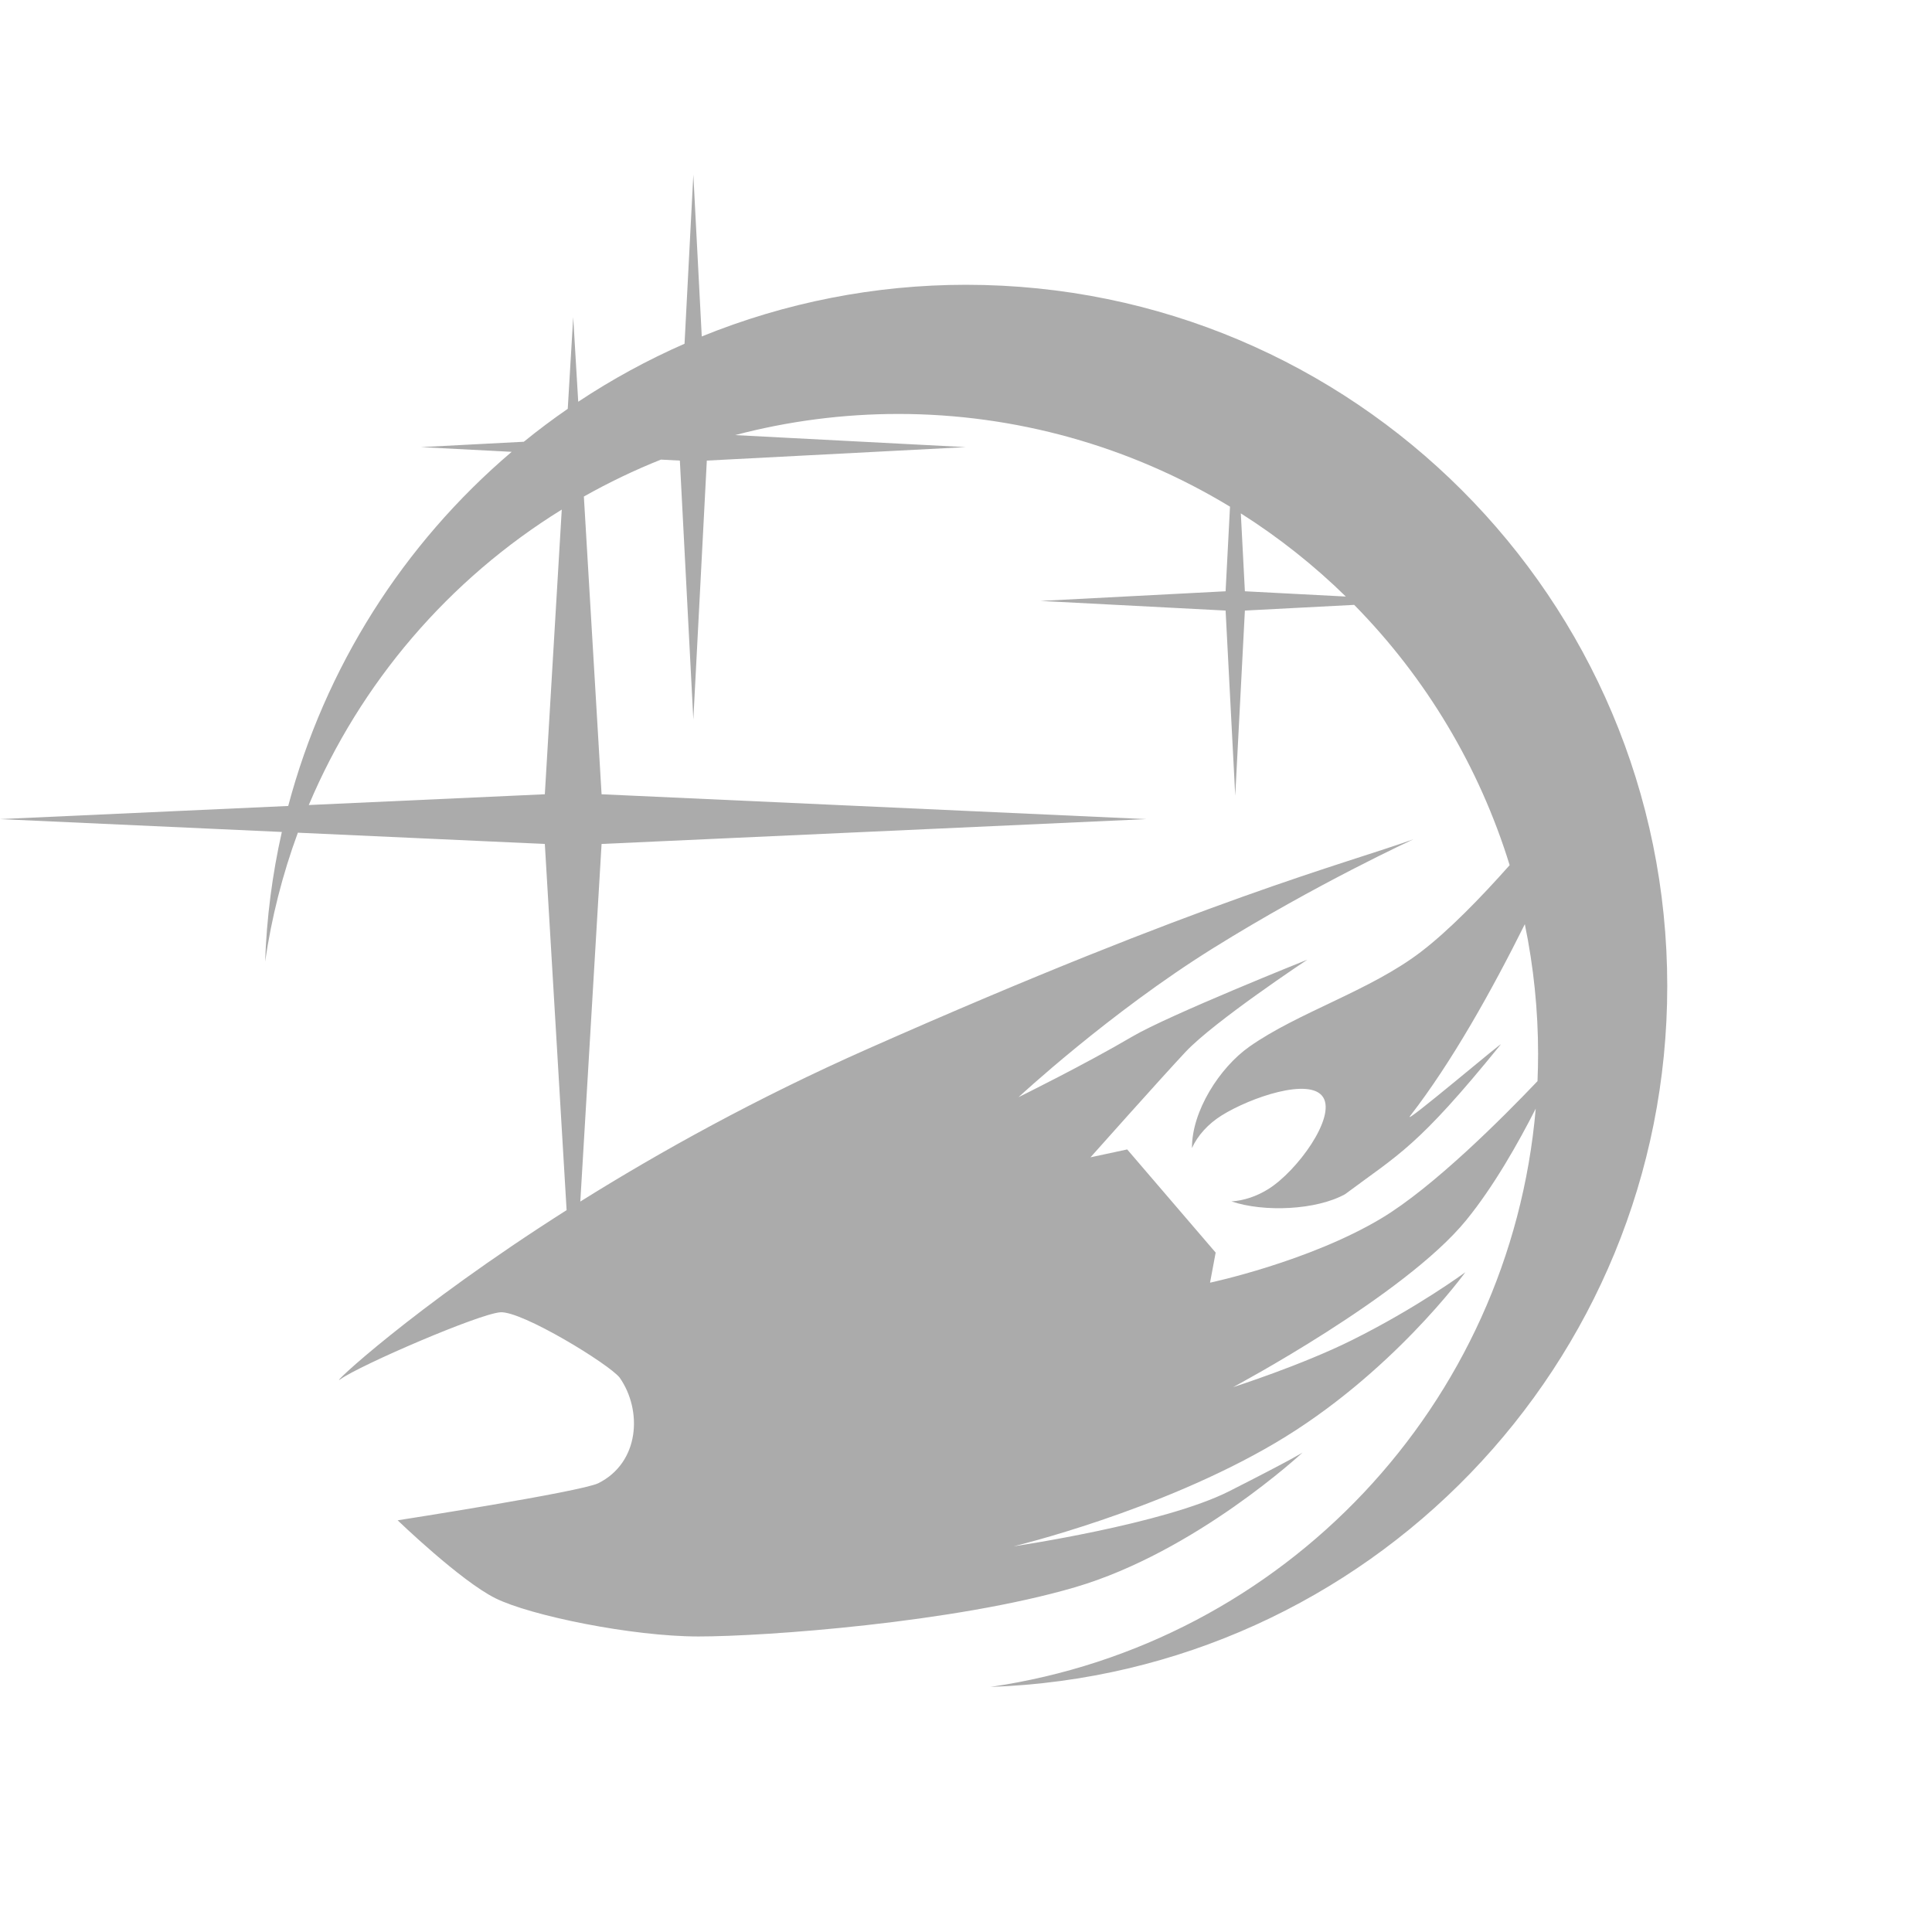
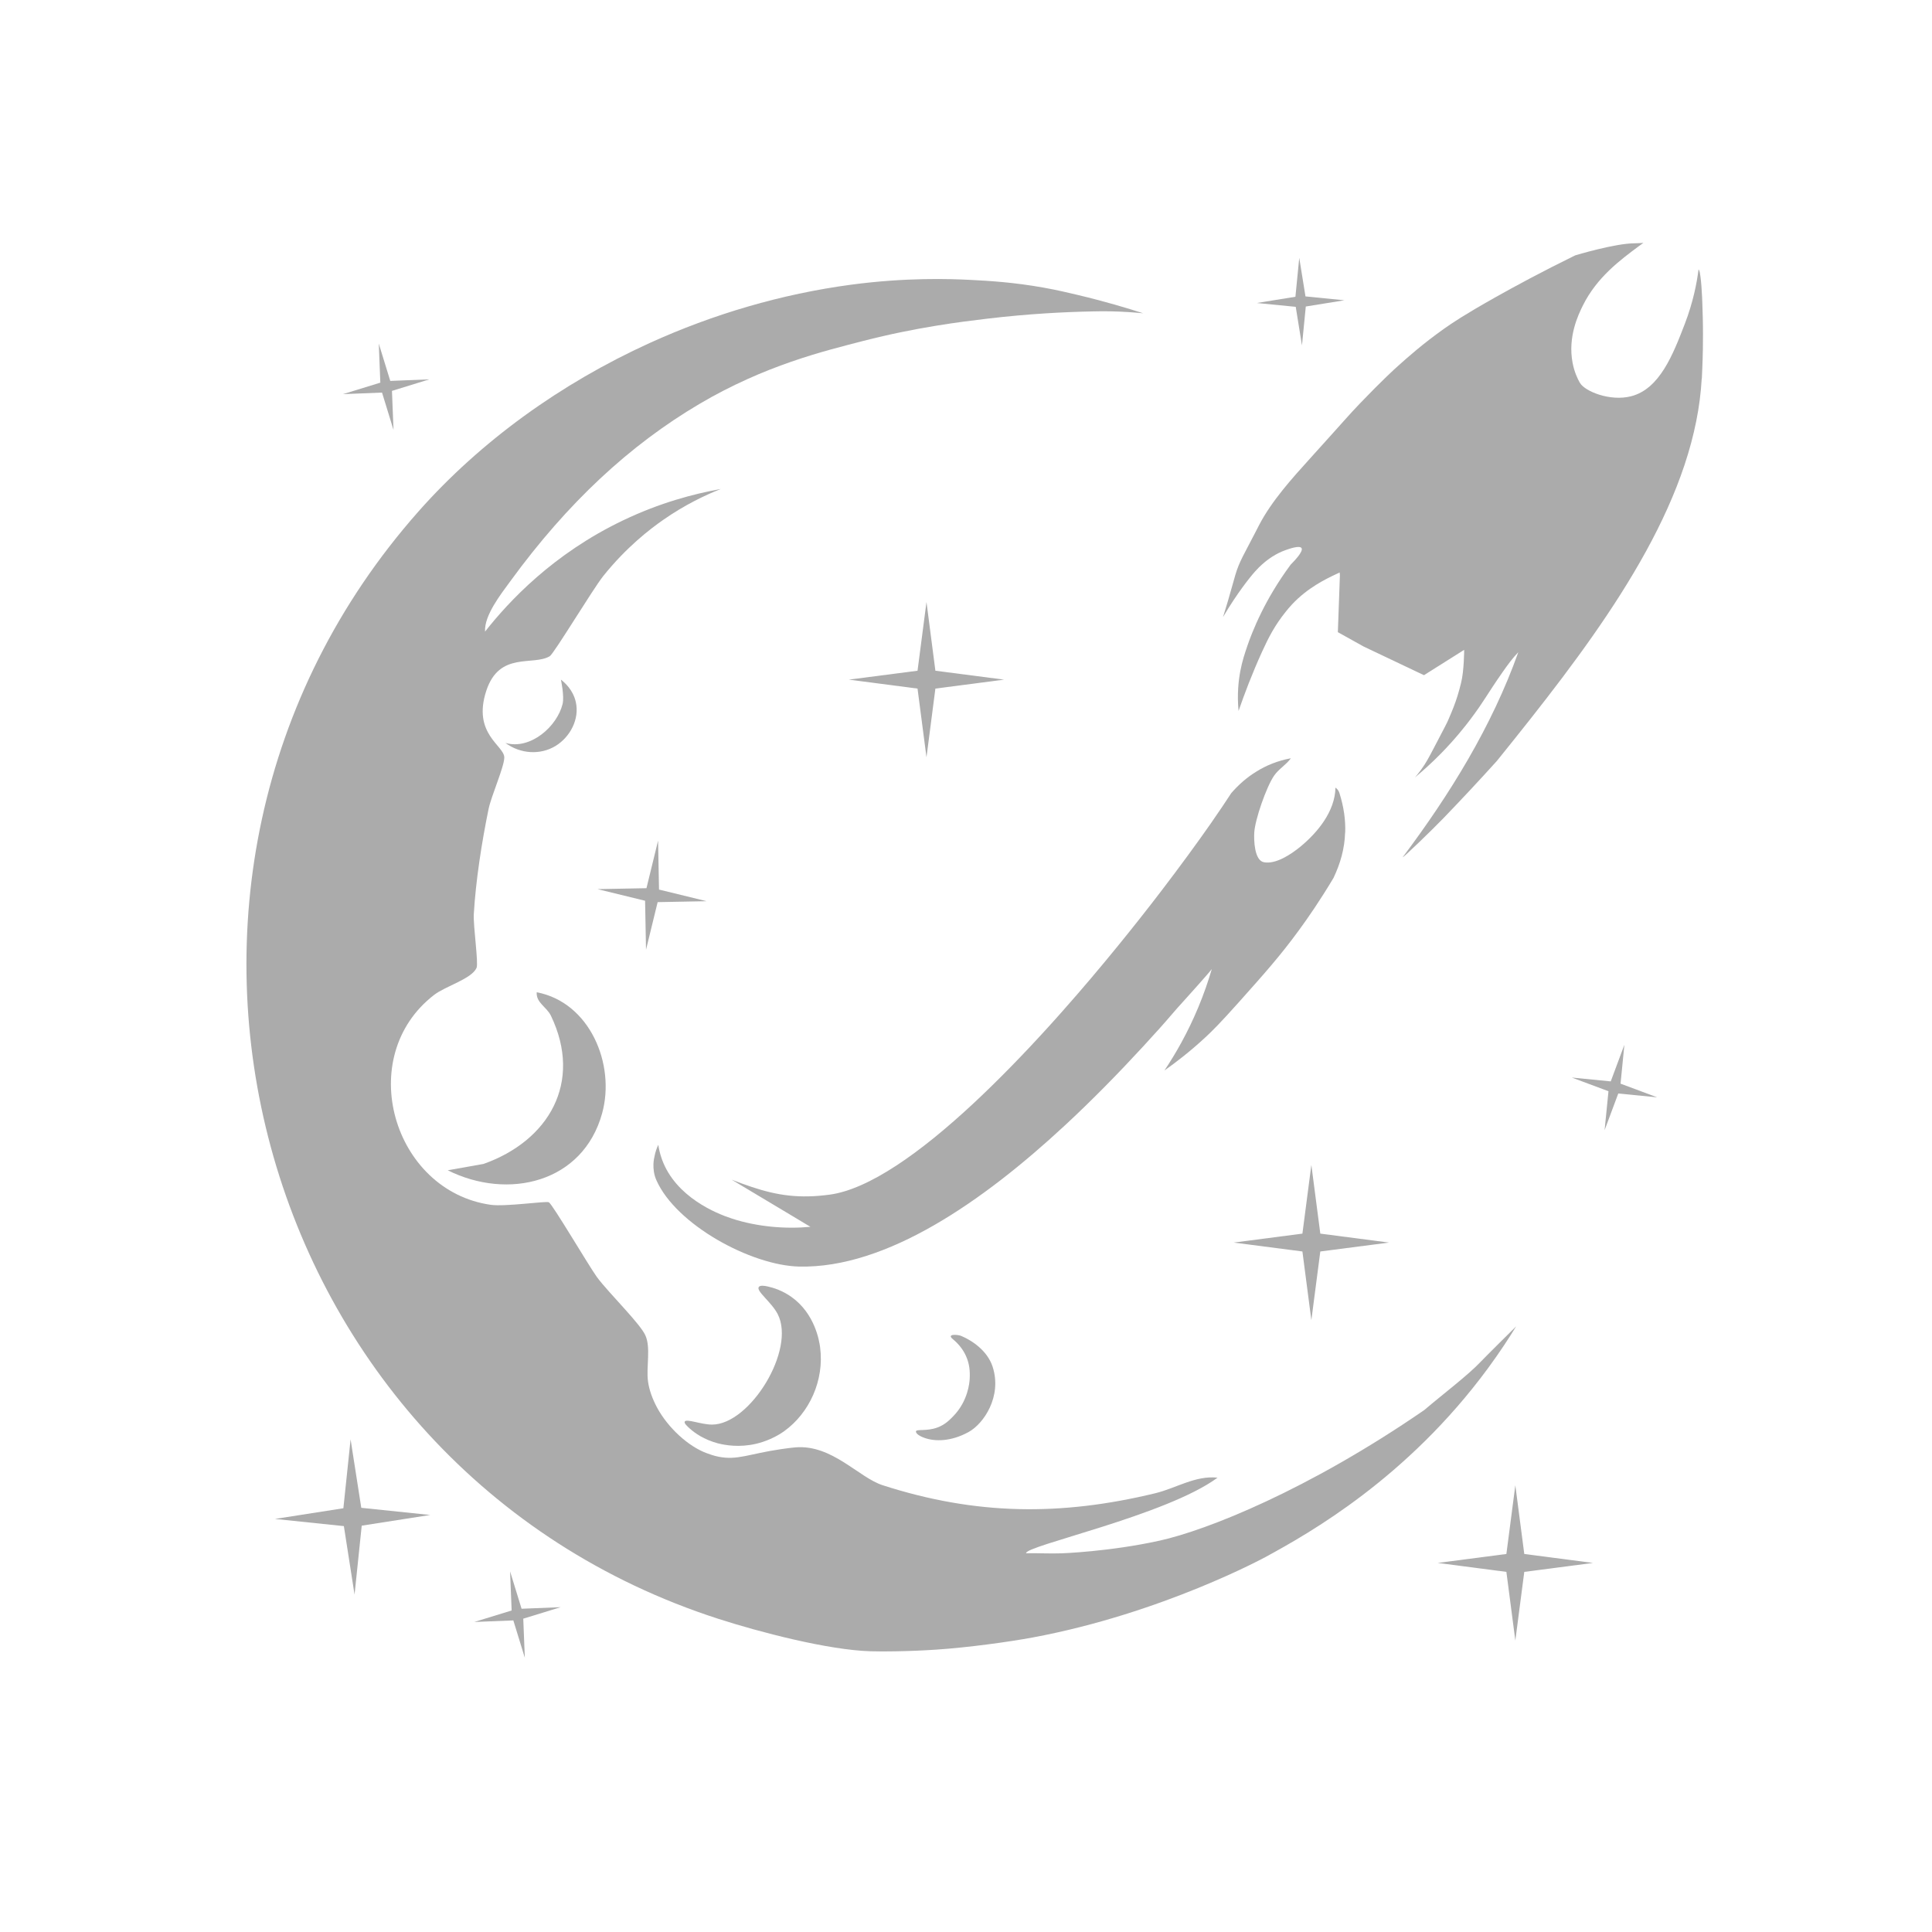
- <svg xmlns="http://www.w3.org/2000/svg" id="svg1537" version="1.1" viewBox="0 0 163.83 163.83">
-   <defs id="defs1531" />
-   <g id="layer1">
-     <path transform="scale(0.2645833)" d="m 222.213,56 -2.82,54.168 a 224.759,224.759 0 0 0 -34.072,18.588 l -1.611,-27.086 -1.746,29.357 a 224.759,224.759 0 0 0 -14.084,10.553 l -32.963,1.717 29.076,1.514 a 224.759,224.759 0 0 0 -71.621,113.5 L 0,262.521 90.328,266.641 A 224.759,224.759 0 0 0 84.969,308.209 205.061,205.061 0 0 1 95.463,266.875 l 79.154,3.609 6.979,117.363 c -49.757,31.598 -76.692,57.178 -72.516,54.201 6.377,-4.546 44.384,-20.96 51.271,-21.465 6.887,-0.505 34.946,16.668 38.262,20.961 7.332,10.51 6.404,27.218 -6.887,33.84 -5.867,2.778 -64.281,11.869 -64.281,11.869 0,0 20.151,19.446 31.375,25.002 11.224,5.556 43.749,12.23 65.033,12.23 21.284,0 81.895,-4.403 120.668,-15.768 38.773,-11.364 72.953,-43.184 72.953,-43.184 0,0 -2.55,1.768 -23.467,12.375 -20.917,10.607 -69.127,17.678 -69.127,17.678 0,0 46.609,-11.162 83.852,-33.133 37.242,-21.971 60.9,-54.701 60.9,-54.701 0,0 -15.37,11.346 -36.461,21.822 -16.167,8.03 -37.98,15.01 -37.98,15.01 0,0 54.899,-29.232 74.705,-53.492 8.878,-10.874 16.804,-24.956 22.301,-35.783 A 205.061,205.061 0 0 1 317.416,540.654 224.759,224.759 0 0 0 534.35,316.031 224.759,224.759 0 0 0 309.592,91.273 a 224.759,224.759 0 0 0 -0.065,0 224.759,224.759 0 0 0 -84.615,16.563 z m 65.68,76.668 a 205.061,205.061 0 0 1 106.32,29.719 l -1.412,27.117 -59.334,3.09 59.334,3.09 3.09,59.334 3.09,-59.334 35.033,-1.824 a 205.061,205.061 0 0 1 49.826,83.42 c -9.345,10.527 -19.539,20.991 -28.475,27.816 -16.338,12.478 -39.312,19.334 -54.98,30.383 -9.488,6.691 -18.43,20.639 -18.361,32.469 1.794,-4.005 5.171,-7.728 9.441,-10.406 9.256,-5.806 28.428,-12.387 32.586,-5.889 4.158,6.498 -8.272,23.614 -17.527,29.42 -3.721,2.334 -7.892,3.733 -11.857,3.975 10.465,3.528 27.217,2.805 36.453,-2.326 17.282,-12.892 23.107,-14.993 49.703,-47.773 3.005,-3.128 -31.864,26.554 -28.877,22.707 13.323,-17.157 26.209,-40.275 36.758,-61.455 a 205.061,205.061 0 0 1 4.25,41.531 205.061,205.061 0 0 1 -0.189,8.777 c -11.209,11.765 -33.361,33.982 -50.064,43.977 -23.213,13.89 -54.889,20.609 -54.889,20.609 l 1.805,-9.643 -28.354,-33.062 -11.766,2.527 c 0,0 22.467,-25.244 30.463,-33.775 9.162,-9.776 39.021,-29.559 39.021,-29.559 0,0 -44.406,17.761 -56.066,24.625 -15.203,8.95 -36.473,19.428 -36.473,19.428 0,0 28.992,-26.948 62.309,-47.713 33.317,-20.764 64.355,-34.973 64.355,-34.973 -22.235,8.004 -65.825,18.847 -175.039,67.227 -35.631,15.784 -66.64,33.013 -92.08,48.918 l 6.816,-114.609 174.617,-7.963 -174.617,-7.961 -5.676,-95.424 a 205.061,205.061 0 0 1 24.695,-11.836 l 6.07,0.316 4.32,82.977 4.32,-82.977 82.977,-4.32 -73.904,-3.85 a 205.061,205.061 0 0 1 52.287,-6.779 z m -107.85,30.654 -5.426,91.238 -75.652,3.449 a 205.061,205.061 0 0 1 81.078,-94.688 z m 217.637,1.213 a 205.061,205.061 0 0 1 33.656,26.654 l -32.355,-1.686 z" style="opacity:0.33;fill:#000000;stroke-width:1.002;stroke-linecap:square;paint-order:markers stroke fill" id="circle1160" />
-   </g>
+ <svg xmlns="http://www.w3.org/2000/svg" viewBox="0 0 433.91 433.91">
+   <defs>
+     <style>
+       .cls-1 {
+         isolation: isolate;
+         opacity: .33;
+       }
+     </style>
+   </defs>
+   <path class="cls-1" d="M183.15,350.74c-.27.04-.5.07-.7.09.19-.02.43-.05.7-.09Z" />
+   <path class="cls-1" d="M100.54,262.84l8.05-1.43c14.62-5.18,22.34-18.28,15.15-33.27-.98-2.04-3.36-2.91-3.2-5.29,11.95,2.27,17.73,16.2,14.69,27.2-4.3,15.58-21.09,19.57-34.69,12.78Z" />
+   <path class="cls-1" d="M214.12,318.04c3.3-3.39,3.61-7.56,3.66-8.28.11-1.91-.07-3.53-.84-5.24-.61-1.34-1.55-2.6-2.87-3.7-1.67-1.31,1.03-1.1,1.77-.8,2.41,1,5.91,3.3,7.09,6.92,2.17,6.67-1.98,12.81-5.41,14.69-3.88,2.12-7.46,2.17-9.88,1.31-1.73-.62-1.98-1.25-1.92-1.48.14-.54,2.36.04,4.8-.85,1.72-.63,2.76-1.71,3.61-2.58Z" />
+   <path class="cls-1" d="M113.53,166.86c5.61,1.62,11.62-3.73,12.83-8.78.41-1.72-.38-5.44-.38-5.44.79.61,2.7,2.25,3.33,4.98.91,3.9-1.3,7.92-4.5,9.89-3.41,2.1-7.89,1.85-11.28-.64Z" />
+   <path class="cls-1" d="M340.51,297.89c-1.43,2.35-3.55,5.63-6.31,9.39-18.19,24.73-40.19,37.07-49.82,42.33,0,0-23.27,12.73-52.48,18.16-5.35.99-14.42,2.24-21.59,2.72-3.15.21-6.2.33-9.15.38-1.95.04-3.84.04-5.63-.01-9.5-.27-24.95-4.3-34.21-7.29C56.38,329.71,20.68,197.72,94.01,114.84c13.95-15.76,31.95-28.72,51.87-37.79,14.34-6.52,29.67-11.02,45.19-13.1,12.46-1.67,22.37-1.32,26.86-1.09,4.09.21,9.68.52,16.57,1.76,3.02.54,5.45,1.13,7.5,1.61,6.18,1.47,11.22,2.99,14.75,4.13-1.03-.1-2.09-.19-3.18-.26-2.87-.19-5.59-.23-8.15-.16-6.25.12-14.39.52-23.85,1.65-5.56.66-15.83,1.92-27.69,4.98-8.8,2.27-22.08,5.47-36.81,14.16-15.6,9.21-29.56,22.12-42.45,39.8-2.14,2.93-5.9,7.7-5.68,11.32,5.31-6.75,15.26-17.47,31.04-25,8.2-3.92,15.83-5.94,21.91-7.03-3.4,1.34-8.03,3.51-13,6.98-2.89,2.02-8.21,6.08-13.41,12.58-2.31,2.89-11.08,17.45-12.01,18-3.77,2.24-11.32-1.15-14.25,7.75-3.2,9.75,4.1,12.32,4.04,15.03-.04,2.12-2.9,8.54-3.52,11.49-1.53,7.42-2.89,16.12-3.33,23.66-.15,2.66,1.09,11.02.62,12.07-1.12,2.48-6.95,4.08-9.51,6.05-18.08,13.91-9.28,44.03,12.69,47.16,3.26.47,12.49-.9,13.06-.57.86.51,8.94,14.22,10.76,16.75,1.3,1.8,4.04,4.71,6.47,7.43,2.03,2.28,3.86,4.42,4.43,5.68,1.29,2.79.16,7.15.61,10.39.25,1.85.96,3.85,2,5.8,2.5,4.68,7.16,8.84,11.18,10.3.68.24,1.49.56,2.63.79,4.28.86,6.82-.63,14.04-1.69.36-.05,2.2-.32,3.34-.41,8.19-.63,14.12,6.77,19.51,8.51,20.92,6.74,39.94,6.95,61.22,1.8,4.65-1.12,9-4.03,13.99-3.5-11.49,8.5-43.39,15.32-43,16.98,2.66-.06,5.35.11,8,.01,0,0,10.73-.36,22.01-2.85,10.57-2.34,33.25-11.31,59.38-29.3.01,0,.02,0,.03-.02,4.04-3.45,9.84-7.83,12.66-10.83.88-.94,7.56-7.56,7.98-7.97Z" />
+   <path class="cls-1" d="M302.1,186.98c-.11,3.63-1.07,6.96-2.6,10.18,0,.02-.02.02-.02.04-2.99,5.01-5.75,9-7.81,11.8-4.16,5.69-7.6,9.54-13.36,16-4.4,4.94-6.21,6.68-7.38,7.78-3.64,3.4-6.97,5.92-9.41,7.64,2.55-3.81,5.23-8.5,7.57-14.1,1.28-3.06,2.28-5.98,3.07-8.68-.79,1.06-5.48,6.25-6.2,7.05-2.3,2.51-3.36,3.86-5.44,6.18-4.99,5.56-10.69,11.63-16.86,17.62-1.51,1.47-3.04,2.92-4.61,4.37-18.27,16.94-39.96,32.05-59.59,31.6-10.76-.25-27.64-9.4-32.05-19.42-1.14-2.59-.45-5.13-.45-5.13.2-1.19.58-2.15.89-2.8.11.78.34,1.95.83,3.3,3.09,8.47,12.25,12.15,15.7,13.27,5.74,1.87,12.08,2.38,17.64,1.85l-.65-.38-3.48-2.09-13.56-8.11c6.29,2.42,11.1,3.88,17.25,3.74,1.48-.02,3.04-.16,4.73-.38,8.81-1.19,20.35-9.35,32.32-20.5,5.53-5.16,11.16-10.94,16.65-16.98,1.16-1.28,2.32-2.56,3.46-3.86,4.25-4.79,8.38-9.68,12.29-14.48,3.43-4.21,6.7-8.35,9.71-12.29,4.31-5.64,8.14-10.88,11.25-15.34h0c.93-1.34,1.78-2.59,2.58-3.77.7-1.06,1.36-2.04,1.95-2.95,1.62-1.87,3.46-3.5,5.57-4.8,2.28-1.44,4.87-2.49,7.83-3.04-1.1,1.52-2.72,2.37-3.8,3.95-1.7,2.5-4.24,9.76-4.42,12.7-.11,1.77.02,6.29,2.16,6.7,2.71.51,6.15-1.82,8.18-3.48,1.94-1.6,3.86-3.56,5.32-5.77,1.51-2.28,2.53-4.84,2.57-7.51.41.29.73.69.88,1.18,1.02,3.21,1.41,6.15,1.31,8.91Z" />
+   <line class="cls-1" x1="304.68" y1="129.28" x2="304.46" y2="129.17" />
+   <path class="cls-1" d="M382.44,78.73c-.02,2.1-.22,6.28-.22,6.28l-.03.03c-.18,3.19-.59,6.37-1.23,9.55-5.23,26.2-25.15,51.98-44.51,75.98,0,0,0,.01-.01.01-.1.12-.2.25-.3.37-3.96,4.39-7.97,8.67-11.96,12.81-2.43,2.53-9.34,9.2-9.13,8.74,10.6-14.13,20-29.34,25.95-46.02-1.26,1.28-2.46,2.94-3.51,4.44-3.62,5.17-4.05,6.39-7.32,10.73-1.07,1.42-3.32,4.29-6.55,7.59-2.2,2.24-4.22,4.02-5.82,5.35.35-.4.85-1.01,1.4-1.77,1.08-1.49,1.66-2.6,2.81-4.79,2.68-5.13,2.92-5.54,3.34-6.53.84-1.96,1.41-3.34,1.99-5.2.34-1.09.58-2.03.81-2.95.68-2.71.69-7.4.69-7.4-3.01,1.9-6.02,3.8-9.03,5.69-4.52-2.15-9.04-4.3-13.56-6.44-1.93-1.07-3.85-2.15-5.78-3.22.15-4.26.31-8.51.46-12.77v-.04l-.05-.59c-.15.07-.42.19-.74.34-2.44,1.15-6.45,3.08-9.96,6.82-.62.66-1.03,1.17-1.43,1.67-2.47,3.06-3.89,5.87-5.29,8.94-2.29,5.02-4.04,9.7-5.29,13.32-.36-3.79,0-6.85.39-8.93.43-2.29,1.02-4.02,1.62-5.78.37-1.09,1.37-3.88,3.15-7.48,1.42-2.86,3.52-6.58,6.56-10.69.69-.68,2.91-2.96,2.42-3.7-.44-.66-2.79.18-3.56.45-2.19.78-3.91,1.98-5.38,3.3-.65.58-1.89,1.76-4.28,5.02-1.2,1.65-2.76,3.91-4.41,6.73.6-1.9,1.47-4.78,2.51-8.55.21-.75.19-.68.24-.86.92-3.13,1.98-4.68,4.69-9.96.42-.81.47-.93.64-1.25,2.83-5.47,7.53-10.65,11.44-14.97,8.81-9.74,8.46-9.49,11.25-12.41,4.98-5.19,7.78-7.73,8.5-8.37,2.07-1.86,5.54-4.96,10.33-8.36,1.85-1.31,4.6-3.17,11.46-7.03,4.49-2.53,10.58-5.82,18.04-9.48,0,0,8.91-2.7,13.38-2.71.02,0,1.58-.04,1.94-.1-.23.16-.58.41-.98.71-4.23,3.14-9.45,7.01-12.6,13.32-1.06,2.13-3.44,7.08-2.33,12.92.4,2.12,1.17,3.65,1.53,4.29.06.11.12.21.14.24,1.1,1.86,6.73,4.19,11.46,2.98,6.45-1.65,9.44-9.43,12.07-16.25,1.91-4.97,2.72-9.32,3.09-12.24.07,0,.25.48.27.6.22,1.24.37,2.77.45,4.35.06.8.09,1.61.12,2.4.04,1.29.07,2.52.11,3.56.07,2.42.04,4.9.02,7.32Z" />
+   <path class="cls-1" d="M161.28,324.18c-3.24-.88-5.23-2.33-6.35-3.33-.61-.55-1.32-1.19-1.15-1.56.33-.74,3.69.67,6.15.66,8.51-.01,18.86-16.82,14.73-24.82-1.41-2.72-4.86-5.14-4.25-6.08.29-.44,1.32-.28,2.02-.12,1.34.3,3.32.93,5.32,2.35,5.29,3.76,6.26,9.92,6.44,11.32.98,7.44-2.44,14.78-8.06,18.82-2.83,2.04-5.86,2.73-6.32,2.84-3.77.88-6.91.32-8.54-.09Z" />
+   <polygon class="cls-1" points="225.51 152.64 210.08 154.65 208.08 170.08 206.07 154.65 190.64 152.64 206.07 150.64 208.08 135.21 210.08 150.64 225.51 152.64" />
+   <polygon class="cls-1" points="158.7 202.4 147.7 202.61 145.09 213.3 144.88 202.3 134.19 199.69 145.19 199.48 147.8 188.79 148.01 199.79 158.7 202.4" />
+   <polygon class="cls-1" points="311.96 279.07 296.53 281.07 294.52 296.5 292.51 281.07 277.08 279.07 292.51 277.06 294.52 261.63 296.53 277.06 311.96 279.07" />
+   <polygon class="cls-1" points="357.77 351.02 342.34 353.03 340.33 368.45 338.32 353.03 322.9 351.02 338.32 349.01 340.33 333.58 342.34 349.01 357.77 351.02" />
+   <polygon class="cls-1" points="96.61 340.25 81.24 342.65 79.63 358.13 77.23 342.75 61.75 341.14 77.12 338.74 78.74 323.27 81.14 338.64 96.61 340.25" />
+   <polygon class="cls-1" points="96.42 85.2 88.03 87.79 88.38 96.56 85.8 88.17 77.03 88.52 85.42 85.94 85.07 77.16 87.65 85.55 96.42 85.2" />
+   <polygon class="cls-1" points="125.91 360.96 117.52 363.54 117.87 372.32 115.29 363.93 106.52 364.28 114.91 361.7 114.56 352.92 117.14 361.31 125.91 360.96" />
+   <polygon class="cls-1" points="372.19 246.45 363.45 245.59 360.38 253.82 361.25 245.08 353.02 242.01 361.76 242.87 364.82 234.65 363.96 243.38 372.19 246.45" />
+   <polygon class="cls-1" points="301.94 67.44 293.27 68.84 292.41 77.57 291.01 68.91 282.27 68.05 290.94 66.65 291.8 57.91 293.2 66.57 301.94 67.44" />
</svg>
